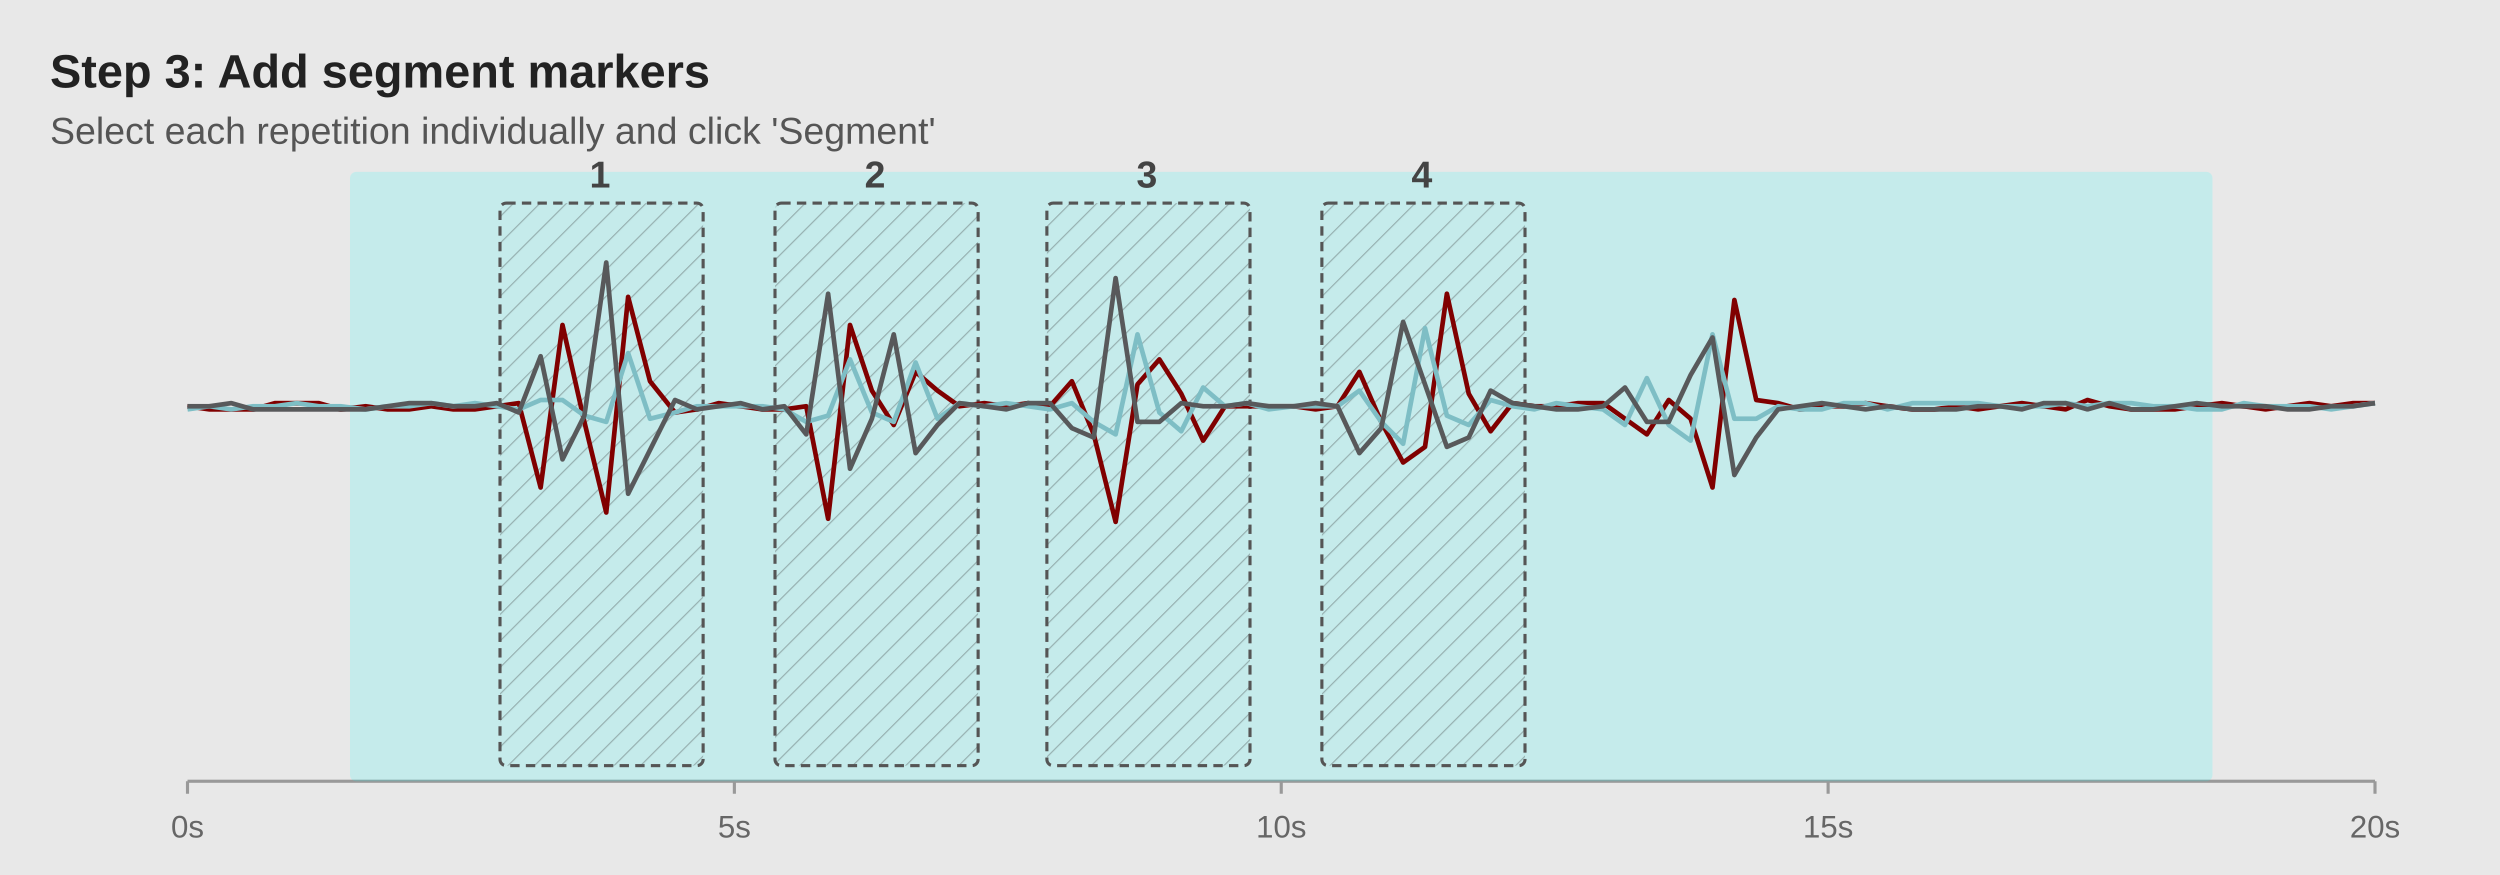
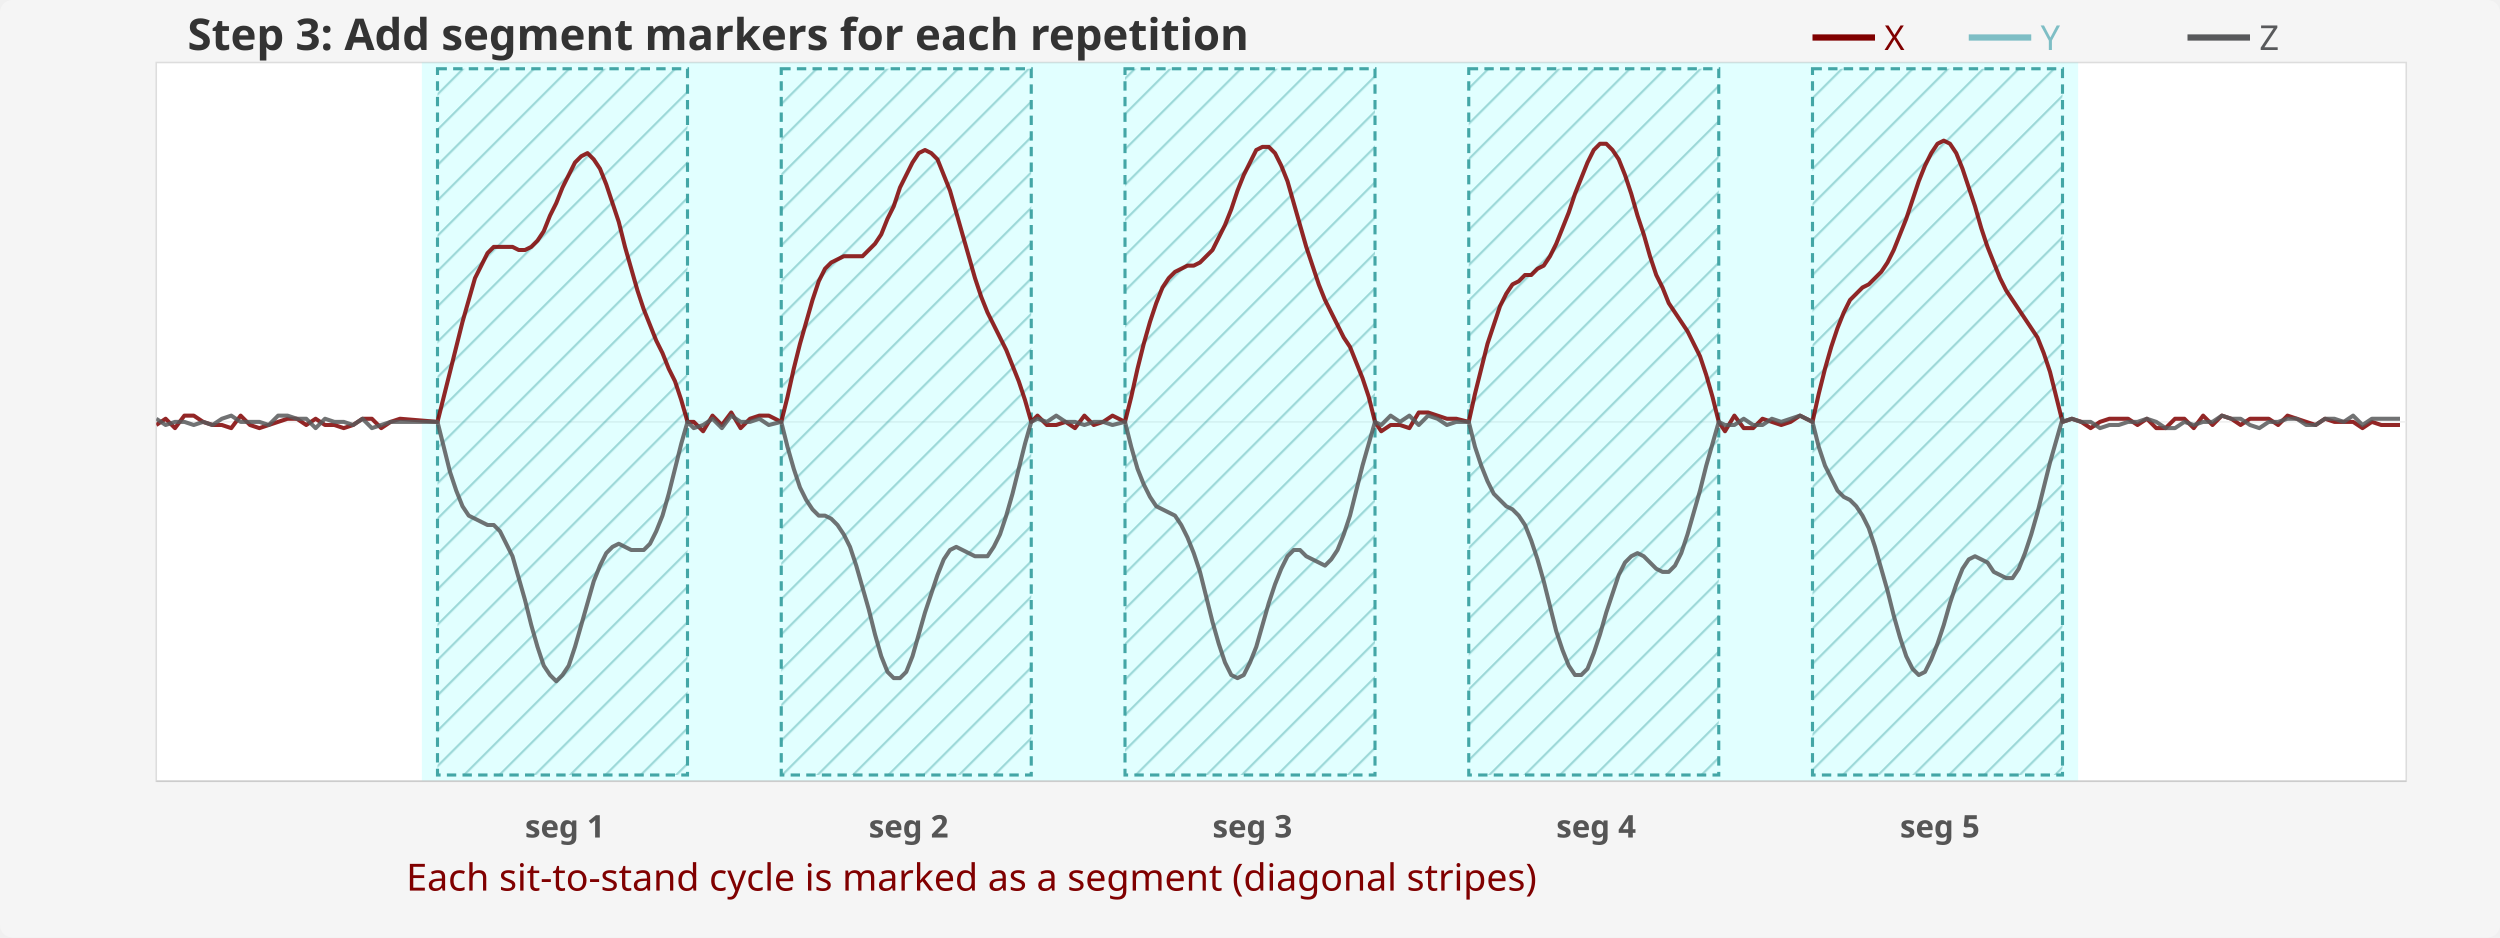
- <svg xmlns="http://www.w3.org/2000/svg" width="800" height="280" viewBox="0 0 800 280">
+ <svg xmlns="http://www.w3.org/2000/svg" width="800" height="300" viewBox="0 0 800 300">
+   <style>
+     .title { font: bold 14px sans-serif; fill: #333; }
+     .instruction { font: 12px sans-serif; fill: #800000; }
+     .legend-text { font: 11px sans-serif; }
+     .seg-label { font: bold 10px sans-serif; fill: #555; }
+   </style>
  <defs>
-     <pattern id="hatch" width="6" height="6" patternUnits="userSpaceOnUse" patternTransform="rotate(45)">
-       <line x1="0" y1="0" x2="0" y2="6" stroke="#333" stroke-width="0.8" opacity="0.3" />
+     <clipPath id="s3-plot">
+       <rect x="50" y="20" width="720" height="230" />
+     </clipPath>
+     <pattern id="seg-hatch" patternUnits="userSpaceOnUse" width="8" height="8" patternTransform="rotate(45)">
+       <line x1="0" y1="0" x2="0" y2="8" stroke="#008080" stroke-width="1.5" opacity="0.4" />
    </pattern>
  </defs>
-   <rect width="800" height="280" fill="#e8e8e8" />
-   <text x="16" y="28" font-family="Arial, sans-serif" font-size="15" font-weight="bold" fill="#222">Step 3: Add segment markers</text>
-   <text x="16" y="46" font-family="Arial, sans-serif" font-size="12" fill="#555">Select each repetition individually and click 'Segment'</text>
-   <line x1="60" y1="250" x2="760" y2="250" stroke="#999" stroke-width="1" />
-   <text x="60" y="268" font-family="Arial, sans-serif" font-size="10" fill="#666" text-anchor="middle">0s</text>
-   <text x="235" y="268" font-family="Arial, sans-serif" font-size="10" fill="#666" text-anchor="middle">5s</text>
-   <text x="410" y="268" font-family="Arial, sans-serif" font-size="10" fill="#666" text-anchor="middle">10s</text>
-   <text x="585" y="268" font-family="Arial, sans-serif" font-size="10" fill="#666" text-anchor="middle">15s</text>
-   <text x="760" y="268" font-family="Arial, sans-serif" font-size="10" fill="#666" text-anchor="middle">20s</text>
-   <line x1="60" y1="250" x2="60" y2="254" stroke="#999" stroke-width="1" />
-   <line x1="235" y1="250" x2="235" y2="254" stroke="#999" stroke-width="1" />
-   <line x1="410" y1="250" x2="410" y2="254" stroke="#999" stroke-width="1" />
-   <line x1="585" y1="250" x2="585" y2="254" stroke="#999" stroke-width="1" />
-   <line x1="760" y1="250" x2="760" y2="254" stroke="#999" stroke-width="1" />
-   <rect x="112" y="55" width="596" height="195" fill="cyan" opacity="0.15" rx="2" />
-   <rect x="160" y="65" width="65" height="180" fill="url(#hatch)" stroke="#555" stroke-width="1" stroke-dasharray="3,2" rx="2" />
-   <text x="192" y="60" font-family="Arial, sans-serif" font-size="12" font-weight="bold" fill="#444" text-anchor="middle">1</text>
-   <rect x="248" y="65" width="65" height="180" fill="url(#hatch)" stroke="#555" stroke-width="1" stroke-dasharray="3,2" rx="2" />
-   <text x="280" y="60" font-family="Arial, sans-serif" font-size="12" font-weight="bold" fill="#444" text-anchor="middle">2</text>
-   <rect x="335" y="65" width="65" height="180" fill="url(#hatch)" stroke="#555" stroke-width="1" stroke-dasharray="3,2" rx="2" />
-   <text x="367" y="60" font-family="Arial, sans-serif" font-size="12" font-weight="bold" fill="#444" text-anchor="middle">3</text>
-   <rect x="423" y="65" width="65" height="180" fill="url(#hatch)" stroke="#555" stroke-width="1" stroke-dasharray="3,2" rx="2" />
-   <text x="455" y="60" font-family="Arial, sans-serif" font-size="12" font-weight="bold" fill="#444" text-anchor="middle">4</text>
-   <polyline fill="none" stroke="#800000" stroke-width="1.5" stroke-linejoin="round" points="60,130 67,131 74,131 81,131 88,129 95,129 102,129 109,131 117,130 124,131 131,131 138,130 145,131 152,131 159,130 166,129 173,156 180,104 187,135 194,164 201,95 208,122 216,132 223,131 230,129 237,130 244,131 251,131 258,130 265,166 272,104 279,125 286,136 293,119 300,125 307,130 315,129 322,130 329,129 336,130 343,122 350,139 357,167 364,123 371,115 378,126 385,141 392,130 399,130 406,130 414,130 421,131 428,130 435,119 442,135 449,148 456,143 463,94 470,126 477,138 484,129 491,130 498,130 505,129 513,129 520,134 527,139 534,128 541,134 548,156 555,96 562,128 569,129 576,131 583,130 590,130 597,129 604,130 612,131 619,131 626,130 633,131 640,130 647,129 654,130 661,131 668,128 675,130 682,131 689,131 696,131 703,130 711,129 718,130 725,131 732,130 739,129 746,130 753,129 760,129" />
-   <polyline fill="none" stroke="#7EBEC5" stroke-width="1.5" stroke-linejoin="round" points="60,131 67,130 74,131 81,130 88,130 95,129 102,130 109,130 117,131 124,130 131,130 138,129 145,130 152,129 159,130 166,131 173,128 180,128 187,133 194,135 201,113 208,134 216,132 223,130 230,130 237,130 244,130 251,131 258,135 265,133 272,115 279,132 286,135 293,116 300,134 307,129 315,130 322,129 329,130 336,131 343,129 350,135 357,139 364,107 371,132 378,138 385,124 392,130 399,129 406,131 414,130 421,130 428,130 435,125 442,135 449,142 456,105 463,133 470,136 477,128 484,130 491,131 498,129 505,130 513,131 520,136 527,121 534,136 541,141 548,107 555,134 562,134 569,130 576,131 583,131 590,129 597,129 604,131 612,129 619,129 626,129 633,129 640,130 647,130 654,130 661,129 668,130 675,129 682,129 689,130 696,130 703,131 711,131 718,129 725,130 732,130 739,130 746,131 753,130 760,129" />
-   <polyline fill="none" stroke="#58595b" stroke-width="1.5" stroke-linejoin="round" points="60,130 67,130 74,129 81,131 88,131 95,131 102,131 109,131 117,131 124,130 131,129 138,129 145,130 152,130 159,129 166,132 173,114 180,147 187,133 194,84 201,158 208,144 216,128 223,131 230,130 237,129 244,131 251,130 258,139 265,94 272,150 279,134 286,107 293,145 300,136 307,129 315,130 322,131 329,129 336,129 343,137 350,140 357,89 364,135 371,135 378,129 385,130 392,130 399,129 406,130 414,130 421,129 428,130 435,145 442,137 449,103 456,123 463,143 470,140 477,125 484,129 491,130 498,131 505,131 513,130 520,124 527,135 534,135 541,120 548,108 555,152 562,140 569,131 576,130 583,129 590,130 597,131 604,130 612,131 619,131 626,131 633,130 640,130 647,131 654,129 661,129 668,131 675,129 682,131 689,131 696,130 703,129 711,130 718,130 725,130 732,131 739,131 746,130 753,130 760,129" />
+   <rect width="800" height="300" fill="#f5f5f5" rx="4" />
+   <rect x="50" y="20" width="720" height="230" fill="white" stroke="#ddd" stroke-width="0.5" />
+   <text x="60" y="16" class="title">Step 3: Add segment markers for each repetition</text>
+   <line x1="580" y1="12" x2="600" y2="12" stroke="#800000" stroke-width="2" />
+   <text x="603" y="16" class="legend-text" fill="#800000">X</text>
+   <line x1="630" y1="12" x2="650" y2="12" stroke="#7EBEC5" stroke-width="2" />
+   <text x="653" y="16" class="legend-text" fill="#7EBEC5">Y</text>
+   <line x1="700" y1="12" x2="720" y2="12" stroke="#58595b" stroke-width="2" />
+   <text x="723" y="16" class="legend-text" fill="#58595b">Z</text>
+   <line x1="50" y1="135" x2="770" y2="135" stroke="#eee" stroke-width="0.5" />
+   <rect x="135" y="20" width="530" height="230" fill="cyan" opacity="0.12" />
+   <rect x="140" y="22" width="80" height="226" fill="url(#seg-hatch)" stroke="#008080" stroke-width="1" stroke-dasharray="3,2" opacity="0.7" />
+   <rect x="250" y="22" width="80" height="226" fill="url(#seg-hatch)" stroke="#008080" stroke-width="1" stroke-dasharray="3,2" opacity="0.7" />
+   <rect x="360" y="22" width="80" height="226" fill="url(#seg-hatch)" stroke="#008080" stroke-width="1" stroke-dasharray="3,2" opacity="0.7" />
+   <rect x="470" y="22" width="80" height="226" fill="url(#seg-hatch)" stroke="#008080" stroke-width="1" stroke-dasharray="3,2" opacity="0.7" />
+   <rect x="580" y="22" width="80" height="226" fill="url(#seg-hatch)" stroke="#008080" stroke-width="1" stroke-dasharray="3,2" opacity="0.7" />
+   <text x="168" y="268" class="seg-label">seg 1</text>
+   <text x="278" y="268" class="seg-label">seg 2</text>
+   <text x="388" y="268" class="seg-label">seg 3</text>
+   <text x="498" y="268" class="seg-label">seg 4</text>
+   <text x="608" y="268" class="seg-label">seg 5</text>
+   <g clip-path="url(#s3-plot)">
+     <polyline fill="none" stroke="#800000" stroke-width="1.3" opacity="0.85" stroke-linejoin="round" points="50,136 53,134 56,137 59,133 62,133 65,135 68,136 71,136 74,137 77,133 80,136 83,137 86,136 89,135 92,134 95,134 98,136 101,134 104,136 107,136 110,137 113,136 116,134 119,134 122,137 125,135 128,134 140,135 142,127 144,119 146,111 148,103 150,96 152,89 154,85 156,81 158,79 160,79 162,79 164,79 166,80 168,80 170,79 172,77 174,74 176,69 178,65 180,60 182,56 184,52 186,50 188,49 190,51 192,54 194,59 196,65 198,71 200,79 202,86 204,93 206,99 208,104 210,109 212,113 214,118 216,122 218,128 220,135 222,135 225,138 228,133 231,136 234,132 237,137 240,134 243,133 246,133 250,135 252,127 254,118 256,110 258,103 260,96 262,90 264,86 266,84 268,83 270,82 272,82 274,82 276,82 278,80 280,78 282,75 284,70 286,66 288,60 290,56 292,52 294,49 296,48 298,49 300,51 302,56 304,61 306,68 308,75 310,82 312,89 314,95 316,100 318,104 320,108 322,112 324,117 326,122 328,128 330,135 332,133 335,136 338,136 341,135 344,137 347,133 350,136 353,135 356,133 360,135 362,127 364,118 366,110 368,103 370,97 372,92 374,89 376,87 378,86 380,85 382,85 384,84 386,82 388,80 390,76 392,72 394,67 396,61 398,56 400,52 402,48 404,47 406,47 408,49 410,53 412,58 414,65 416,72 418,79 420,85 422,91 424,96 426,100 428,104 430,108 432,111 434,116 436,121 438,127 440,135 442,138 445,136 448,136 451,137 454,132 457,132 460,133 463,134 466,134 470,135 472,126 474,118 476,110 478,104 480,98 482,94 484,91 486,90 488,88 490,88 492,86 494,85 496,82 498,78 500,73 502,68 504,62 506,57 508,52 510,48 512,46 514,46 516,48 518,51 520,56 522,62 524,69 526,75 528,82 530,88 532,92 534,97 536,100 538,103 540,106 542,110 544,114 546,120 548,127 550,135 552,138 555,133 558,137 561,137 564,134 567,135 570,136 573,135 576,133 580,135 582,126 584,118 586,111 588,105 590,100 592,96 594,94 596,92 598,91 600,89 602,87 604,84 606,80 608,75 610,70 612,64 614,58 616,53 618,49 620,46 622,45 624,46 626,49 628,54 630,60 632,66 634,73 636,79 638,84 640,89 642,93 644,96 646,99 648,102 650,105 652,108 654,113 656,119 658,127 660,135 660,135 663,134 666,135 669,137 672,135 675,134 678,134 681,134 684,136 687,134 690,137 693,137 696,134 699,134 702,137 705,133 708,136 711,133 714,134 717,136 720,134 723,134 726,134 729,136 732,133 735,134 738,135 741,136 744,134 747,135 750,135 753,135 756,137 759,135 762,136 765,136 768,136" />
+     <polyline fill="none" stroke="#58595b" stroke-width="1.3" opacity="0.85" stroke-linejoin="round" points="50,134 53,136 56,135 59,135 62,136 65,135 68,136 71,134 74,133 77,135 80,135 83,135 86,136 89,133 92,133 95,134 98,134 101,137 104,134 107,135 110,135 113,136 116,134 119,137 122,136 125,135 128,135 140,135 142,143 144,151 146,157 148,162 150,165 152,166 154,167 156,168 158,168 160,170 162,174 164,178 166,185 168,192 170,200 172,207 174,213 176,216 178,218 180,216 182,213 184,207 186,200 188,193 190,186 192,181 194,177 196,175 198,174 200,175 202,176 204,176 206,176 208,174 210,170 212,165 214,158 216,150 218,142 220,135 222,137 225,136 228,134 231,137 234,133 237,135 240,135 243,134 246,136 250,135 252,143 254,150 256,156 258,160 260,163 262,165 264,165 266,166 268,168 270,171 272,175 274,181 276,188 278,195 280,203 282,210 284,215 286,217 288,217 290,215 292,210 294,203 296,196 298,190 300,184 302,179 304,176 306,175 308,176 310,177 312,178 314,178 316,178 318,175 320,171 322,165 324,158 326,150 328,142 330,135 332,134 335,135 338,133 341,135 344,135 347,136 350,135 353,135 356,136 360,135 362,143 364,150 366,155 368,159 370,162 372,163 374,164 376,165 378,168 380,172 382,177 384,183 386,191 388,199 390,206 392,212 394,216 396,217 398,216 400,212 402,207 404,200 406,193 408,187 410,182 412,178 414,176 416,176 418,178 420,179 422,180 424,181 426,179 428,176 430,171 432,165 434,157 436,149 438,142 440,135 442,136 445,133 448,135 451,133 454,136 457,133 460,134 463,136 466,135 470,135 472,143 474,149 476,154 478,158 480,160 482,162 484,163 486,165 488,168 490,173 492,179 494,186 496,194 498,202 500,208 502,213 504,216 506,216 508,214 510,209 512,203 514,196 516,190 518,184 520,180 522,178 524,177 526,178 528,180 530,182 532,183 534,183 536,181 538,177 540,171 542,164 544,157 546,149 548,142 550,135 552,136 555,136 558,134 561,136 564,136 567,134 570,135 573,134 576,133 580,135 582,143 584,149 586,153 588,157 590,159 592,160 594,162 596,165 598,169 600,175 602,182 604,189 606,197 608,204 610,210 612,214 614,216 616,215 618,211 620,206 622,200 624,193 626,187 628,182 630,179 632,178 634,179 636,180 638,183 640,184 642,185 644,185 646,182 648,177 650,171 652,164 654,156 656,148 658,141 660,134 660,135 663,134 666,135 669,135 672,137 675,136 678,136 681,135 684,135 687,134 690,135 693,137 696,137 699,135 702,136 705,135 708,135 711,133 714,134 717,134 720,136 723,137 726,135 729,135 732,134 735,134 738,136 741,136 744,134 747,134 750,135 753,133 756,136 759,134 762,134 765,134 768,134" />
+   </g>
+   <line x1="50" y1="250" x2="770" y2="250" stroke="#ccc" stroke-width="0.5" />
+   <text x="130" y="285" class="instruction">Each sit-to-stand cycle is marked as a segment (diagonal stripes)</text>
</svg>
